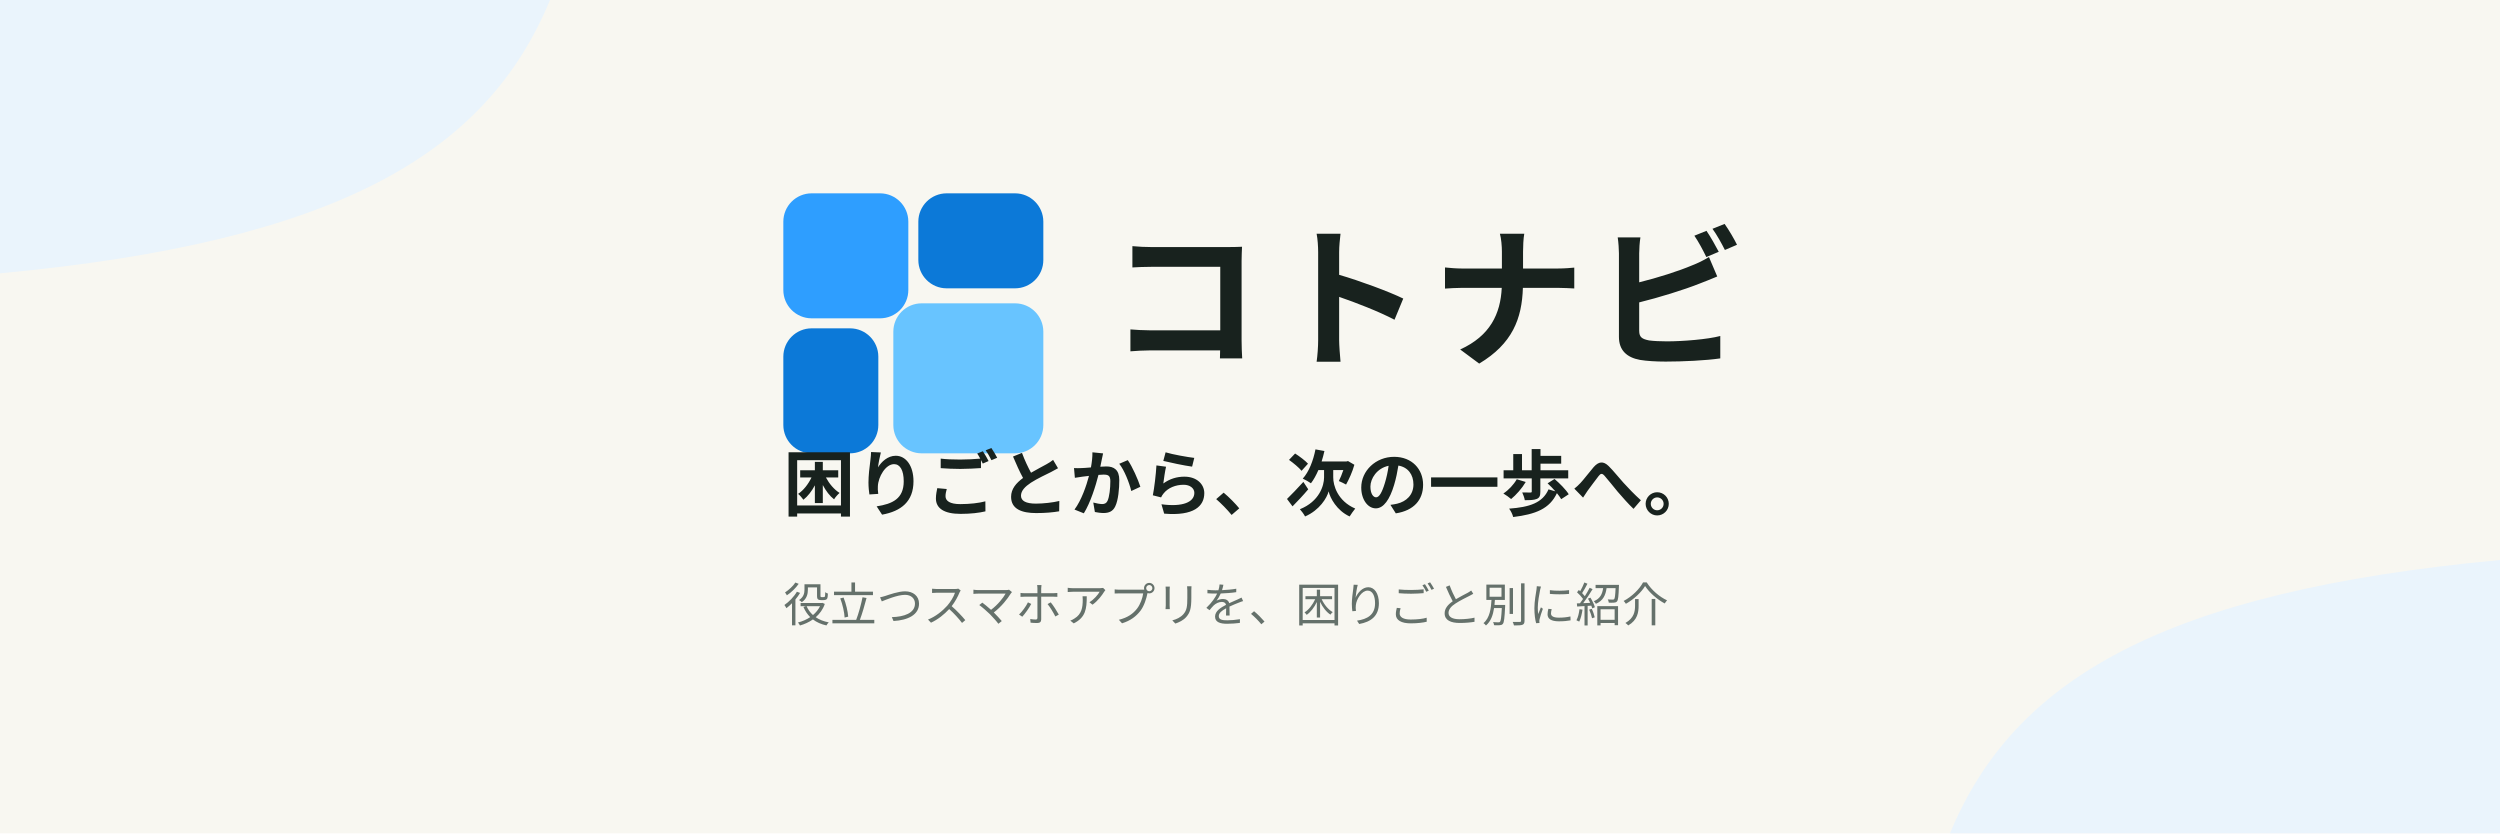
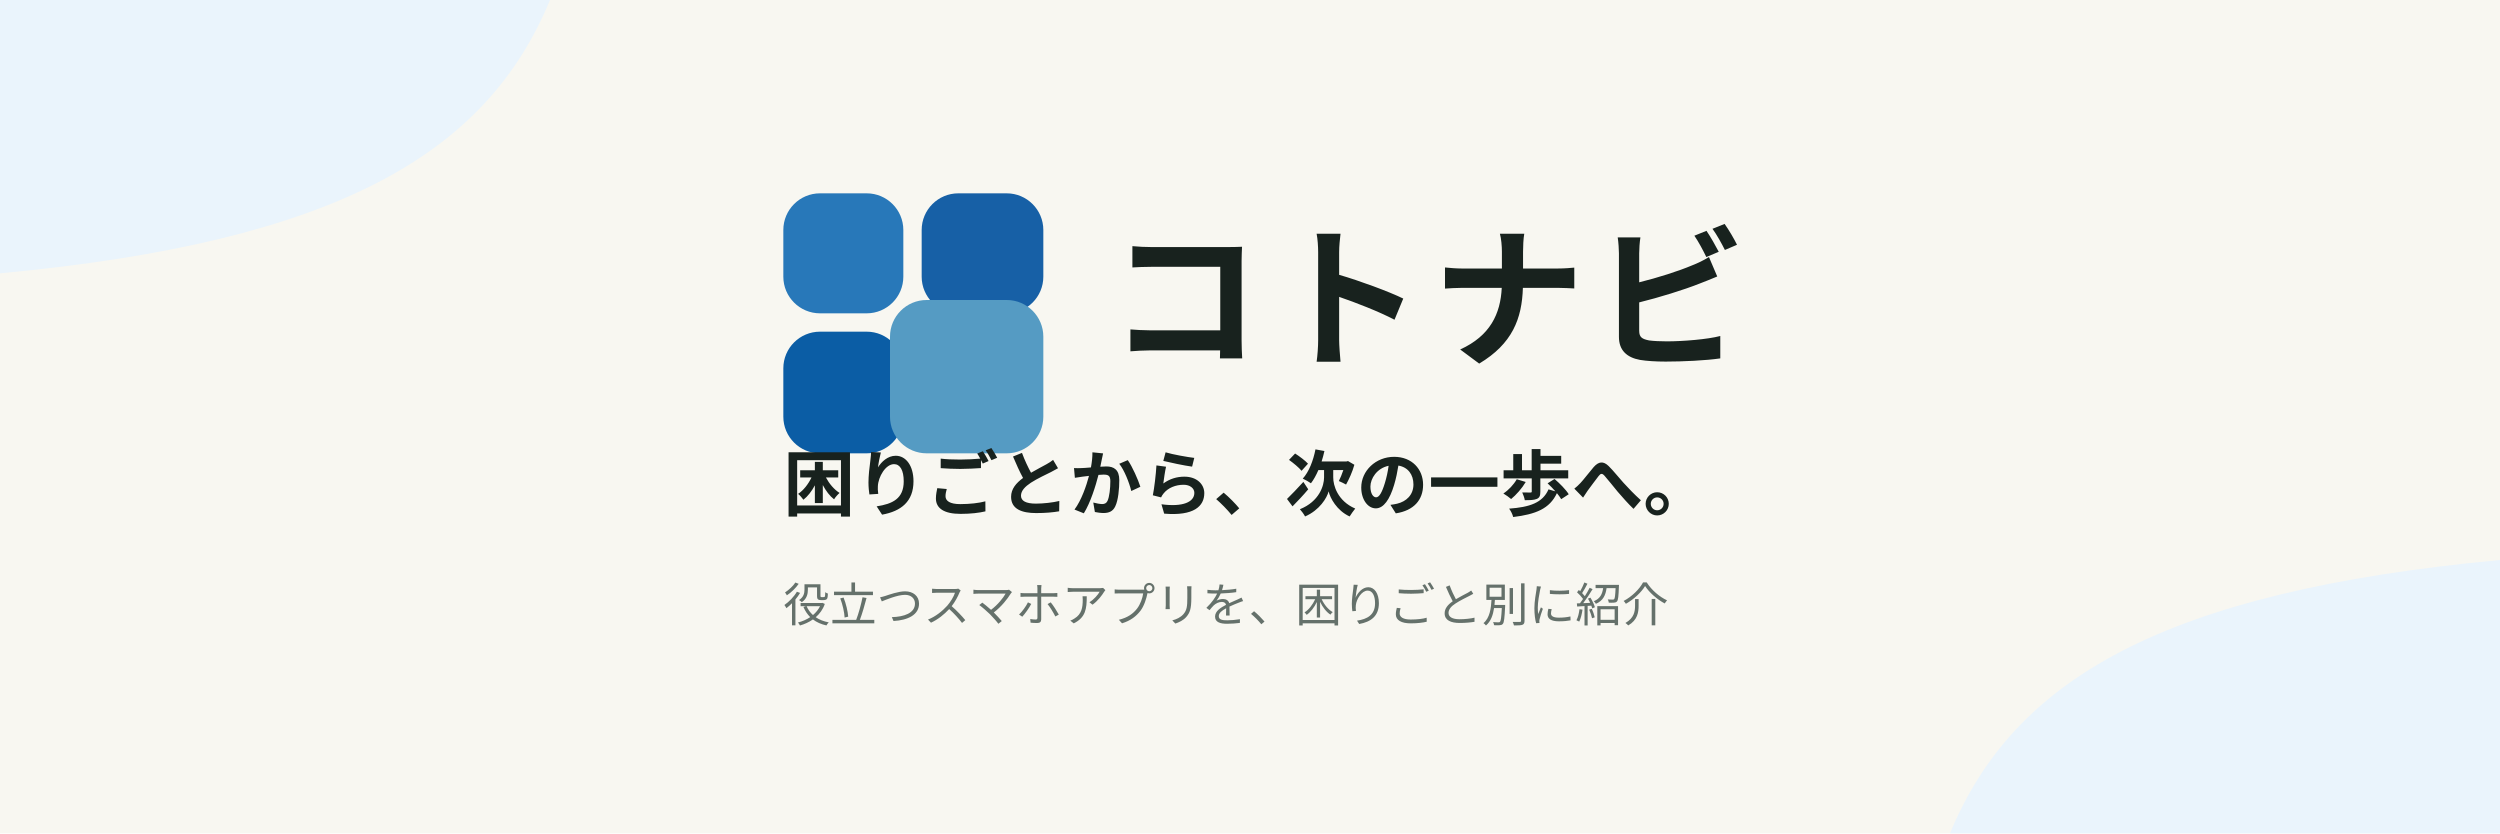
<svg xmlns="http://www.w3.org/2000/svg" width="1500" height="500" viewBox="0 0 1500 500">
  <rect width="1500" height="500" fill="#F8F7F1" />
  <path d="M0 0H330C292 92 203 145 0 164V0Z" fill="#EAF4FC" />
  <path d="M1500 500H1170C1208 408 1297 355 1500 336V500Z" fill="#EAF4FC" />
  <g transform="translate(470 116)">
-     <rect x="0" y="0" width="75" height="75" rx="17" fill="#2E9EFF" />
-     <rect x="81" y="0" width="75" height="57" rx="17" fill="#0C79D8" />
-     <rect x="0" y="81" width="57" height="75" rx="17" fill="#0C79D8" />
-     <rect x="66" y="66" width="90" height="90" rx="17" fill="#68C4FF" />
+     <rect x="0" y="0" width="72" height="72" rx="22" fill="#2878B9" />
+     <rect x="83" y="0" width="73" height="72" rx="22" fill="#1760A6" />
+     <rect x="0" y="83" width="72" height="73" rx="22" fill="#0B5DA5" />
+     <rect x="64" y="64" width="92" height="92" rx="22" fill="#559BC3" />
  </g>
  <text x="665" y="213" fill="#18221E" font-family="-apple-system, BlinkMacSystemFont, 'Hiragino Sans', 'Yu Gothic', sans-serif" font-size="92" font-weight="700" letter-spacing="5">コトナビ</text>
  <text x="470" y="306" fill="#18221E" font-family="-apple-system, BlinkMacSystemFont, 'Hiragino Sans', 'Yu Gothic', sans-serif" font-size="43" font-weight="600">困りごとから、次の一歩へ。</text>
  <text x="470" y="373" fill="#65716B" font-family="-apple-system, BlinkMacSystemFont, 'Hiragino Sans', 'Yu Gothic', sans-serif" font-size="28">役立つスマホアプリを、困りごと別に紹介</text>
</svg>
